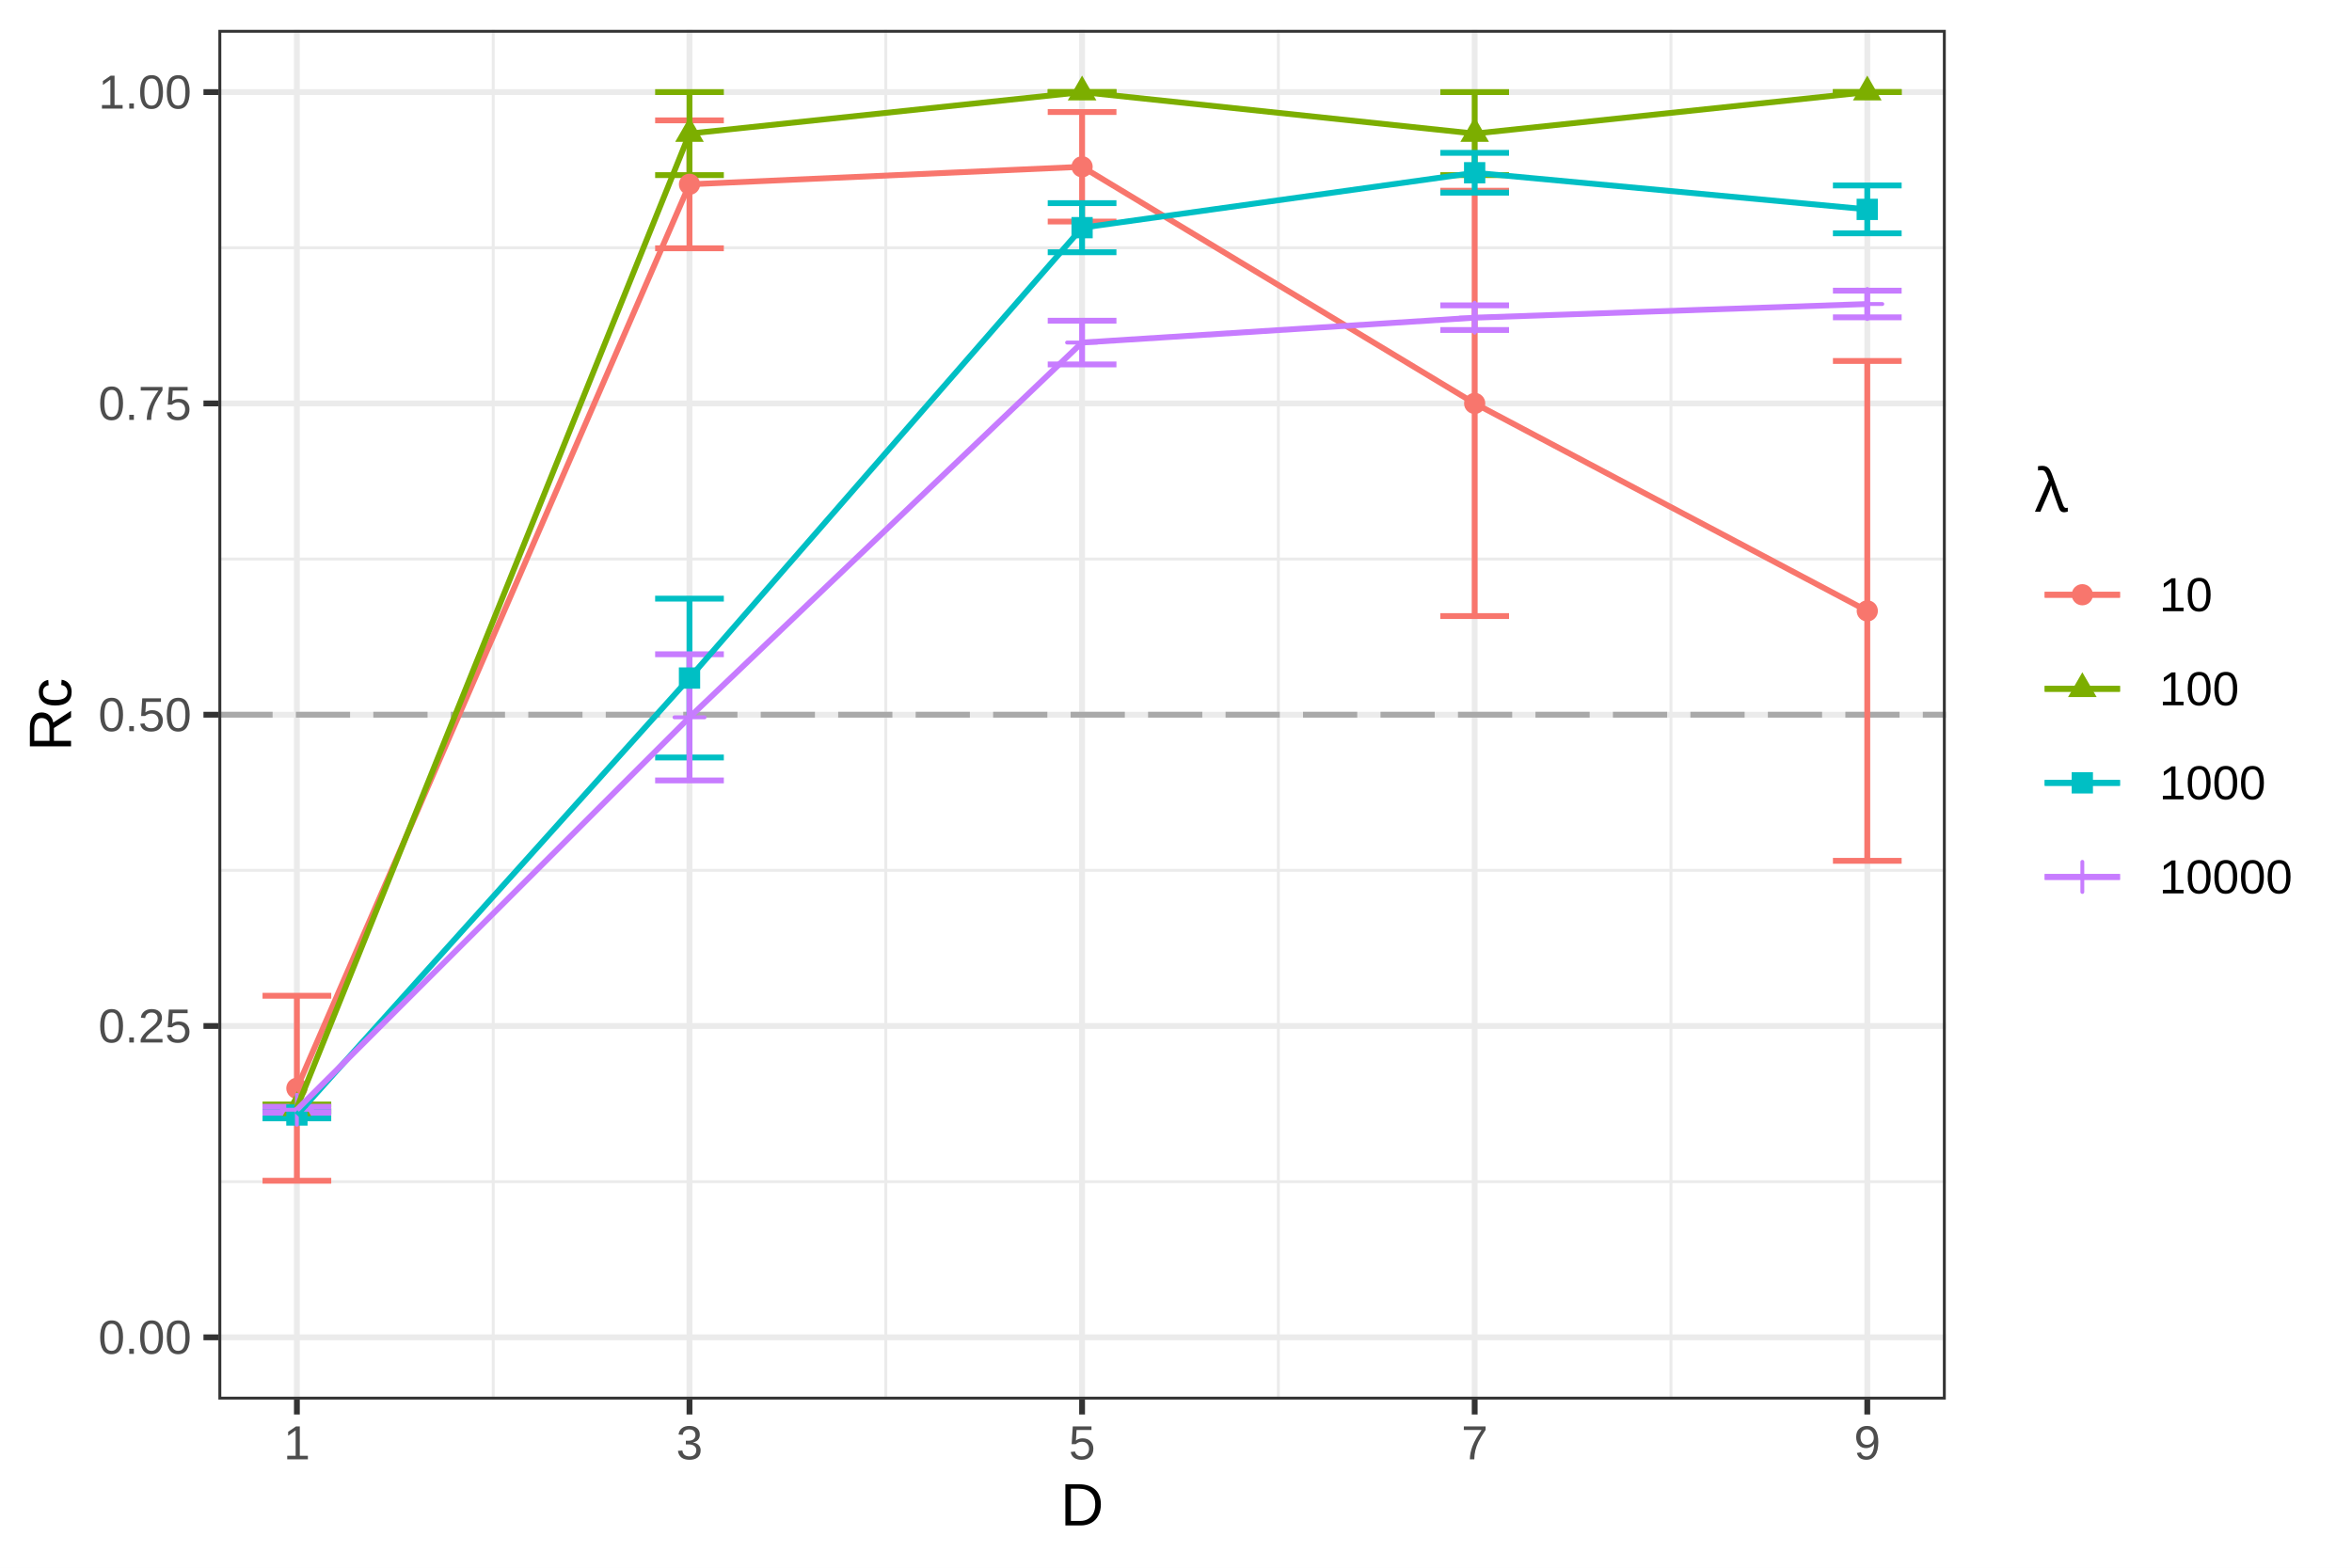
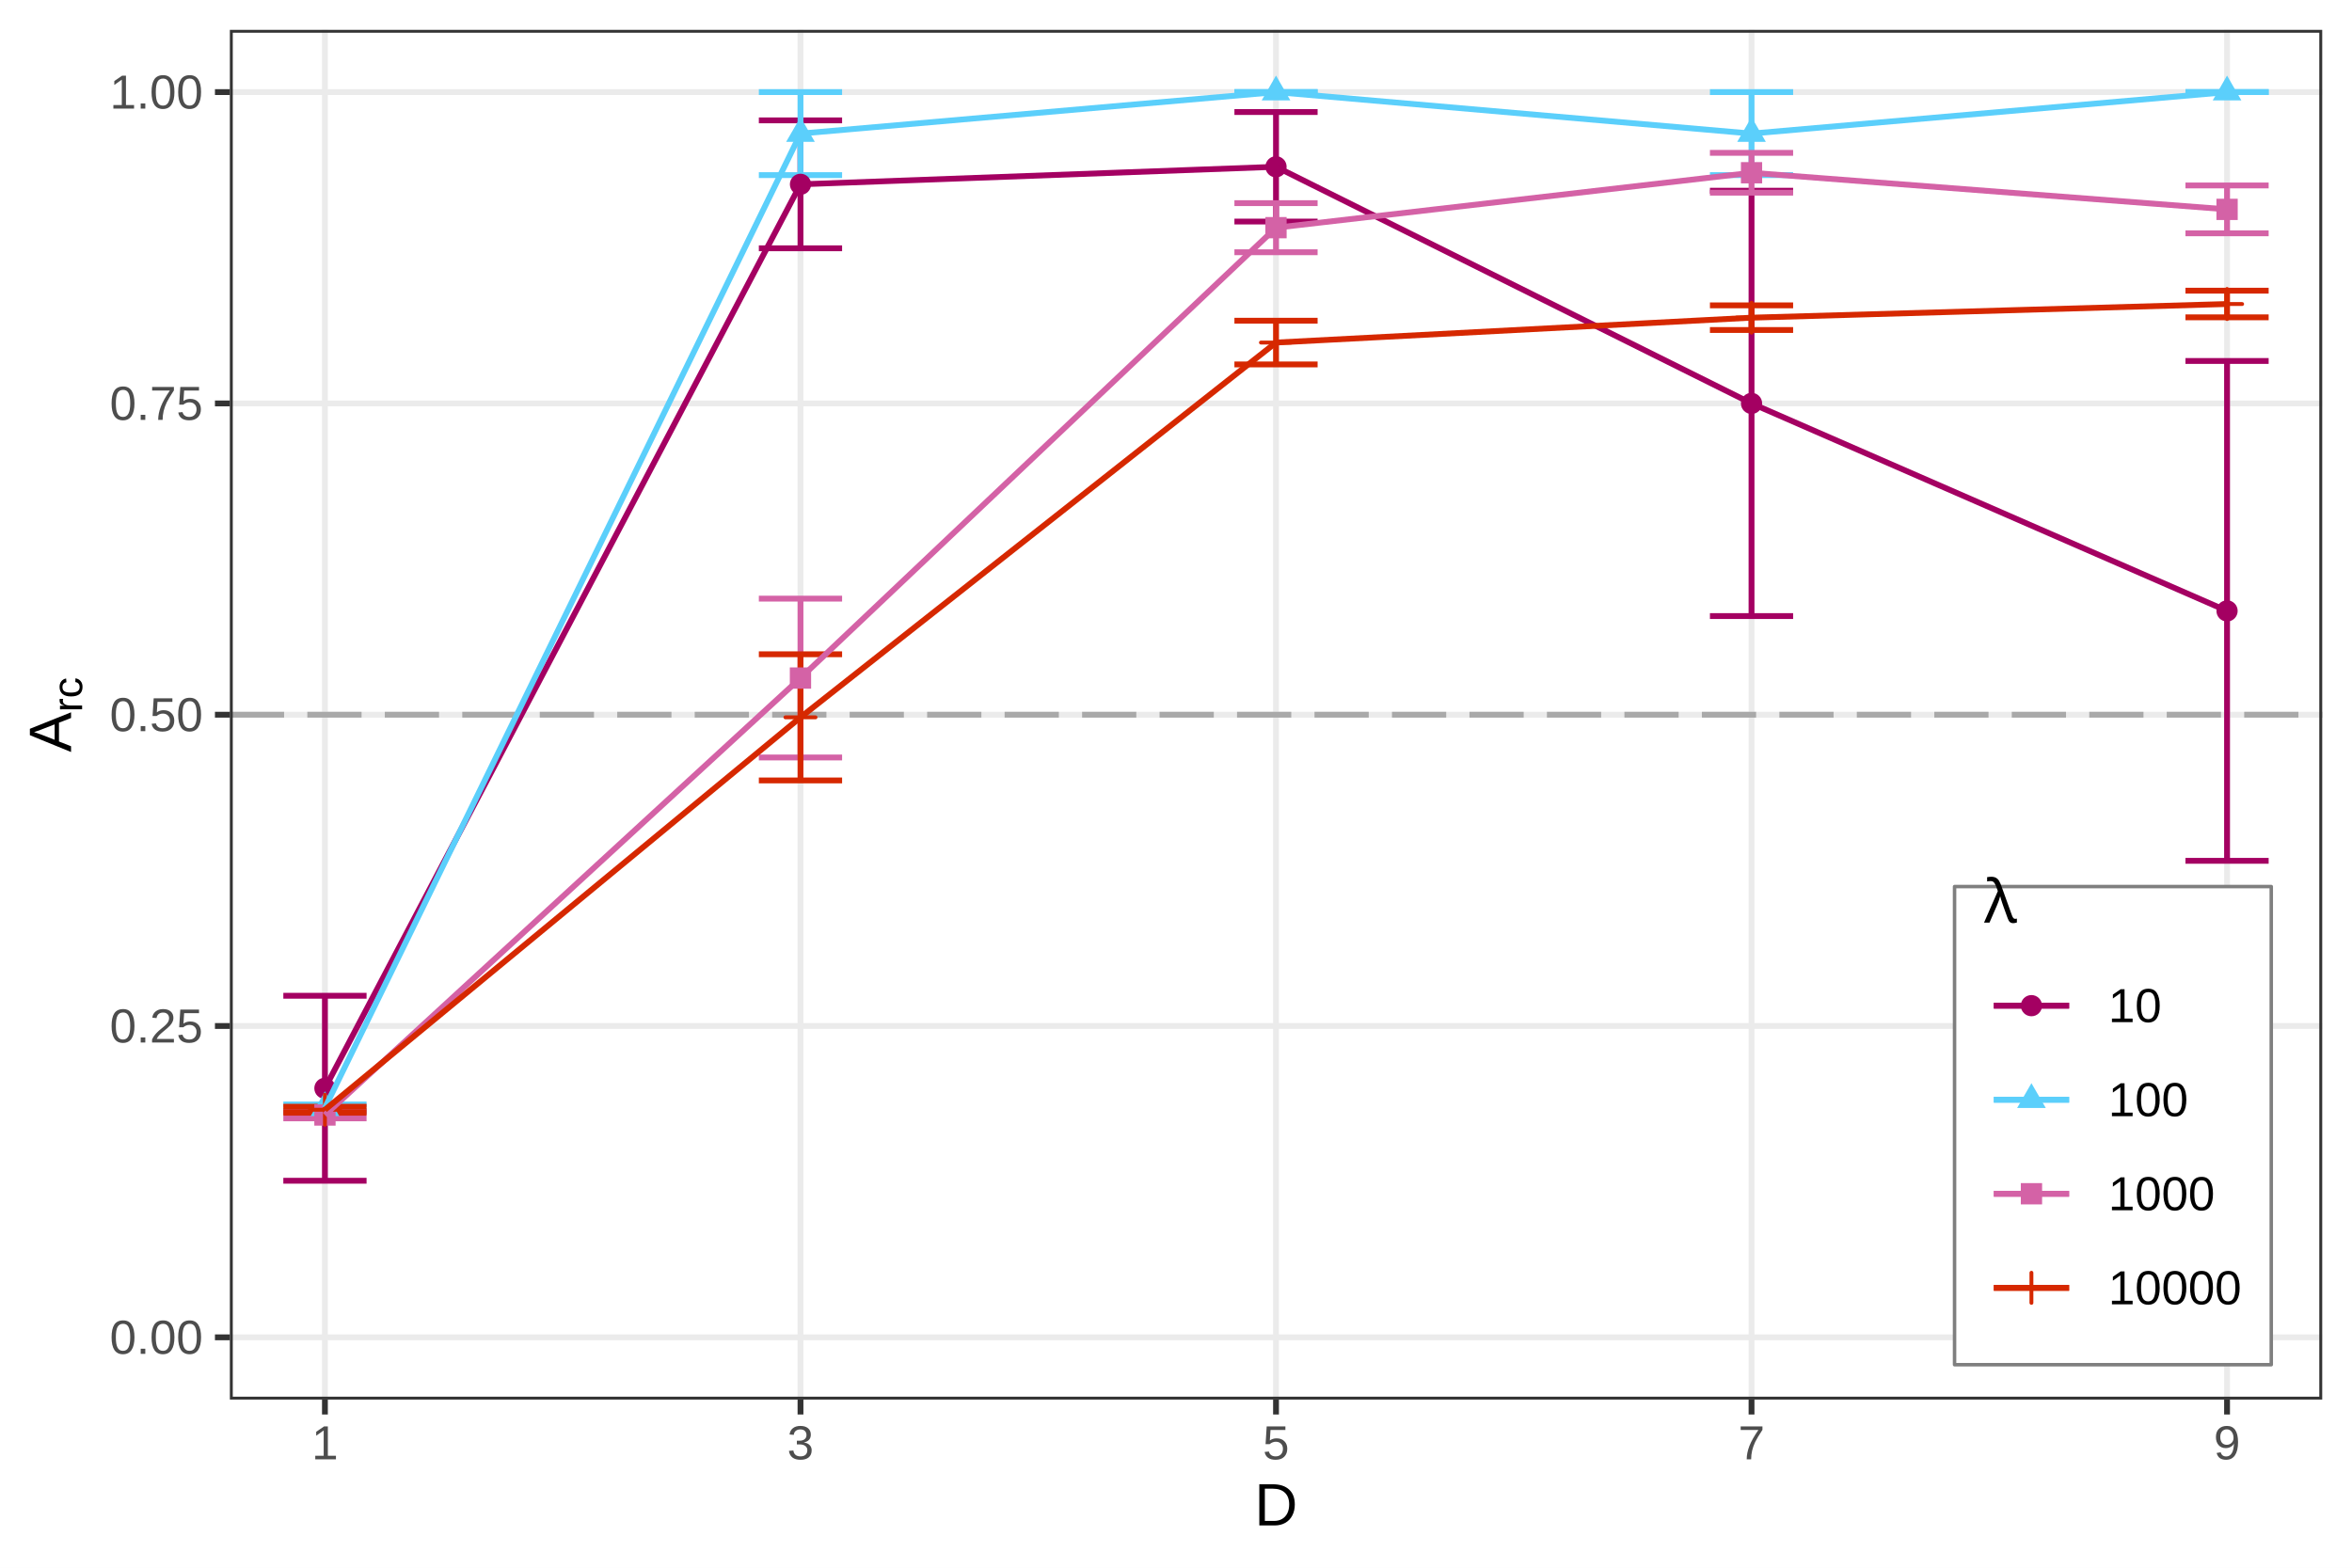
<svg xmlns="http://www.w3.org/2000/svg" width="432.00pt" height="288.00pt" viewBox="0 0 432.00 288.00">
  <g class="svglite">
    <defs>
      <style type="text/css">
    .svglite line, .svglite polyline, .svglite polygon, .svglite path, .svglite rect, .svglite circle {
      fill: none;
      stroke: #000000;
      stroke-linecap: round;
      stroke-linejoin: round;
      stroke-miterlimit: 10.00;
    }
    .svglite text {
      white-space: pre;
    }
    .svglite g.glyphgroup path {
      fill: inherit;
      stroke: none;
    }
  </style>
    </defs>
    <rect width="100%" height="100%" style="stroke: none; fill: #FFFFFF;" />
    <defs>
      <clipPath id="cpMC4wMHw0MzIuMDB8MC4wMHwyODguMDA=">
        <rect x="0.00" y="0.00" width="432.00" height="288.00" />
      </clipPath>
    </defs>
    <g clip-path="url(#cpMC4wMHw0MzIuMDB8MC4wMHwyODguMDA=)">
      <rect x="0.00" y="0.00" width="432.00" height="288.00" style="stroke-width: 1.07; stroke: #FFFFFF; fill: #FFFFFF;" />
    </g>
    <defs>
-       <clipPath id="cpNDAuMTF8MzU3LjM5fDUuNDh8MjU3LjEy">
-         <rect x="40.11" y="5.48" width="317.28" height="251.64" />
+       <clipPath id="cpNDIuMjJ8NDI2LjUyfDUuNDh8MjU3LjEy">
+         <rect x="42.22" y="5.48" width="384.31" height="251.64" />
      </clipPath>
    </defs>
-     <g clip-path="url(#cpNDAuMTF8MzU3LjM5fDUuNDh8MjU3LjEy)">
-       <rect x="40.11" y="5.48" width="317.28" height="251.64" style="stroke-width: 1.07; stroke: none; fill: #FFFFFF;" />
-       <polyline points="40.11,217.08 357.39,217.08 " style="stroke-width: 0.53; stroke: #EBEBEB; stroke-linecap: butt;" />
-       <polyline points="40.11,159.89 357.39,159.89 " style="stroke-width: 0.53; stroke: #EBEBEB; stroke-linecap: butt;" />
-       <polyline points="40.11,102.70 357.39,102.70 " style="stroke-width: 0.53; stroke: #EBEBEB; stroke-linecap: butt;" />
-       <polyline points="40.11,45.51 357.39,45.51 " style="stroke-width: 0.53; stroke: #EBEBEB; stroke-linecap: butt;" />
-       <polyline points="90.59,257.12 90.59,5.48 " style="stroke-width: 0.53; stroke: #EBEBEB; stroke-linecap: butt;" />
-       <polyline points="162.70,257.12 162.70,5.48 " style="stroke-width: 0.53; stroke: #EBEBEB; stroke-linecap: butt;" />
-       <polyline points="234.80,257.12 234.80,5.48 " style="stroke-width: 0.53; stroke: #EBEBEB; stroke-linecap: butt;" />
-       <polyline points="306.91,257.12 306.91,5.48 " style="stroke-width: 0.53; stroke: #EBEBEB; stroke-linecap: butt;" />
-       <polyline points="40.11,245.68 357.39,245.68 " style="stroke-width: 1.07; stroke: #EBEBEB; stroke-linecap: butt;" />
-       <polyline points="40.11,188.49 357.39,188.49 " style="stroke-width: 1.07; stroke: #EBEBEB; stroke-linecap: butt;" />
-       <polyline points="40.11,131.30 357.39,131.30 " style="stroke-width: 1.07; stroke: #EBEBEB; stroke-linecap: butt;" />
-       <polyline points="40.11,74.11 357.39,74.11 " style="stroke-width: 1.07; stroke: #EBEBEB; stroke-linecap: butt;" />
-       <polyline points="40.11,16.92 357.39,16.92 " style="stroke-width: 1.07; stroke: #EBEBEB; stroke-linecap: butt;" />
-       <polyline points="54.53,257.12 54.53,5.48 " style="stroke-width: 1.07; stroke: #EBEBEB; stroke-linecap: butt;" />
-       <polyline points="126.64,257.12 126.64,5.48 " style="stroke-width: 1.07; stroke: #EBEBEB; stroke-linecap: butt;" />
-       <polyline points="198.75,257.12 198.75,5.48 " style="stroke-width: 1.07; stroke: #EBEBEB; stroke-linecap: butt;" />
-       <polyline points="270.86,257.12 270.86,5.48 " style="stroke-width: 1.07; stroke: #EBEBEB; stroke-linecap: butt;" />
-       <polyline points="342.97,257.12 342.97,5.48 " style="stroke-width: 1.07; stroke: #EBEBEB; stroke-linecap: butt;" />
-       <line x1="40.11" y1="131.30" x2="357.39" y2="131.30" style="stroke-width: 1.07; stroke: #A9A9A9; stroke-dasharray: 9.96,4.27; stroke-linecap: butt;" />
-       <polyline points="48.22,182.93 60.84,182.93 " style="stroke-width: 1.07; stroke: #F8766D; stroke-linecap: butt;" />
-       <polyline points="54.53,182.93 54.53,216.92 " style="stroke-width: 1.07; stroke: #F8766D; stroke-linecap: butt;" />
-       <polyline points="48.22,216.92 60.84,216.92 " style="stroke-width: 1.07; stroke: #F8766D; stroke-linecap: butt;" />
-       <polyline points="120.33,22.11 132.95,22.11 " style="stroke-width: 1.07; stroke: #F8766D; stroke-linecap: butt;" />
-       <polyline points="126.64,22.11 126.64,45.61 " style="stroke-width: 1.07; stroke: #F8766D; stroke-linecap: butt;" />
-       <polyline points="120.33,45.61 132.95,45.61 " style="stroke-width: 1.07; stroke: #F8766D; stroke-linecap: butt;" />
-       <polyline points="192.44,20.58 205.06,20.58 " style="stroke-width: 1.07; stroke: #F8766D; stroke-linecap: butt;" />
-       <polyline points="198.75,20.58 198.75,40.70 " style="stroke-width: 1.07; stroke: #F8766D; stroke-linecap: butt;" />
-       <polyline points="192.44,40.70 205.06,40.70 " style="stroke-width: 1.07; stroke: #F8766D; stroke-linecap: butt;" />
-       <polyline points="264.55,35.04 277.17,35.04 " style="stroke-width: 1.07; stroke: #F8766D; stroke-linecap: butt;" />
-       <polyline points="270.86,35.04 270.86,113.18 " style="stroke-width: 1.07; stroke: #F8766D; stroke-linecap: butt;" />
-       <polyline points="264.55,113.18 277.17,113.18 " style="stroke-width: 1.07; stroke: #F8766D; stroke-linecap: butt;" />
-       <polyline points="336.66,66.32 349.28,66.32 " style="stroke-width: 1.07; stroke: #F8766D; stroke-linecap: butt;" />
-       <polyline points="342.97,66.32 342.97,158.14 " style="stroke-width: 1.07; stroke: #F8766D; stroke-linecap: butt;" />
-       <polyline points="336.66,158.14 349.28,158.14 " style="stroke-width: 1.07; stroke: #F8766D; stroke-linecap: butt;" />
-       <polyline points="48.22,202.91 60.84,202.91 " style="stroke-width: 1.07; stroke: #7CAE00; stroke-linecap: butt;" />
-       <polyline points="54.53,202.91 54.53,204.12 " style="stroke-width: 1.07; stroke: #7CAE00; stroke-linecap: butt;" />
-       <polyline points="48.22,204.12 60.84,204.12 " style="stroke-width: 1.07; stroke: #7CAE00; stroke-linecap: butt;" />
-       <polyline points="120.33,16.92 132.95,16.92 " style="stroke-width: 1.07; stroke: #7CAE00; stroke-linecap: butt;" />
-       <polyline points="126.64,16.92 126.64,32.17 " style="stroke-width: 1.07; stroke: #7CAE00; stroke-linecap: butt;" />
-       <polyline points="120.33,32.17 132.95,32.17 " style="stroke-width: 1.07; stroke: #7CAE00; stroke-linecap: butt;" />
-       <polyline points="192.44,16.92 205.06,16.92 " style="stroke-width: 1.07; stroke: #7CAE00; stroke-linecap: butt;" />
-       <polyline points="198.75,16.92 198.75,16.92 " style="stroke-width: 1.07; stroke: #7CAE00; stroke-linecap: butt;" />
-       <polyline points="192.44,16.92 205.06,16.92 " style="stroke-width: 1.07; stroke: #7CAE00; stroke-linecap: butt;" />
-       <polyline points="264.55,16.92 277.17,16.92 " style="stroke-width: 1.07; stroke: #7CAE00; stroke-linecap: butt;" />
-       <polyline points="270.86,16.92 270.86,32.17 " style="stroke-width: 1.07; stroke: #7CAE00; stroke-linecap: butt;" />
-       <polyline points="264.55,32.17 277.17,32.17 " style="stroke-width: 1.07; stroke: #7CAE00; stroke-linecap: butt;" />
-       <polyline points="336.66,16.92 349.28,16.92 " style="stroke-width: 1.07; stroke: #7CAE00; stroke-linecap: butt;" />
-       <polyline points="342.97,16.92 342.97,16.92 " style="stroke-width: 1.07; stroke: #7CAE00; stroke-linecap: butt;" />
-       <polyline points="336.66,16.92 349.28,16.92 " style="stroke-width: 1.07; stroke: #7CAE00; stroke-linecap: butt;" />
-       <polyline points="48.22,204.22 60.84,204.22 " style="stroke-width: 1.07; stroke: #00BFC4; stroke-linecap: butt;" />
-       <polyline points="54.53,204.22 54.53,205.45 " style="stroke-width: 1.07; stroke: #00BFC4; stroke-linecap: butt;" />
-       <polyline points="48.22,205.45 60.84,205.45 " style="stroke-width: 1.07; stroke: #00BFC4; stroke-linecap: butt;" />
-       <polyline points="120.33,109.97 132.95,109.97 " style="stroke-width: 1.07; stroke: #00BFC4; stroke-linecap: butt;" />
-       <polyline points="126.64,109.97 126.64,139.16 " style="stroke-width: 1.07; stroke: #00BFC4; stroke-linecap: butt;" />
-       <polyline points="120.33,139.16 132.95,139.16 " style="stroke-width: 1.07; stroke: #00BFC4; stroke-linecap: butt;" />
-       <polyline points="192.44,37.32 205.06,37.32 " style="stroke-width: 1.07; stroke: #00BFC4; stroke-linecap: butt;" />
-       <polyline points="198.75,37.32 198.75,46.34 " style="stroke-width: 1.07; stroke: #00BFC4; stroke-linecap: butt;" />
-       <polyline points="192.44,46.34 205.06,46.34 " style="stroke-width: 1.07; stroke: #00BFC4; stroke-linecap: butt;" />
-       <polyline points="264.55,28.08 277.17,28.08 " style="stroke-width: 1.07; stroke: #00BFC4; stroke-linecap: butt;" />
-       <polyline points="270.86,28.08 270.86,35.39 " style="stroke-width: 1.07; stroke: #00BFC4; stroke-linecap: butt;" />
-       <polyline points="264.55,35.39 277.17,35.39 " style="stroke-width: 1.07; stroke: #00BFC4; stroke-linecap: butt;" />
-       <polyline points="336.66,34.07 349.28,34.07 " style="stroke-width: 1.07; stroke: #00BFC4; stroke-linecap: butt;" />
-       <polyline points="342.97,34.07 342.97,42.86 " style="stroke-width: 1.07; stroke: #00BFC4; stroke-linecap: butt;" />
-       <polyline points="336.66,42.86 349.28,42.86 " style="stroke-width: 1.07; stroke: #00BFC4; stroke-linecap: butt;" />
-       <polyline points="48.22,203.32 60.84,203.32 " style="stroke-width: 1.07; stroke: #C77CFF; stroke-linecap: butt;" />
-       <polyline points="54.53,203.32 54.53,204.42 " style="stroke-width: 1.07; stroke: #C77CFF; stroke-linecap: butt;" />
-       <polyline points="48.22,204.42 60.84,204.42 " style="stroke-width: 1.07; stroke: #C77CFF; stroke-linecap: butt;" />
-       <polyline points="120.33,120.19 132.95,120.19 " style="stroke-width: 1.07; stroke: #C77CFF; stroke-linecap: butt;" />
-       <polyline points="126.64,120.19 126.64,143.37 " style="stroke-width: 1.07; stroke: #C77CFF; stroke-linecap: butt;" />
-       <polyline points="120.33,143.37 132.95,143.37 " style="stroke-width: 1.07; stroke: #C77CFF; stroke-linecap: butt;" />
-       <polyline points="192.44,58.92 205.06,58.92 " style="stroke-width: 1.07; stroke: #C77CFF; stroke-linecap: butt;" />
-       <polyline points="198.75,58.92 198.75,66.95 " style="stroke-width: 1.07; stroke: #C77CFF; stroke-linecap: butt;" />
-       <polyline points="192.44,66.95 205.06,66.95 " style="stroke-width: 1.07; stroke: #C77CFF; stroke-linecap: butt;" />
-       <polyline points="264.55,56.10 277.17,56.10 " style="stroke-width: 1.07; stroke: #C77CFF; stroke-linecap: butt;" />
-       <polyline points="270.86,56.10 270.86,60.62 " style="stroke-width: 1.07; stroke: #C77CFF; stroke-linecap: butt;" />
-       <polyline points="264.55,60.62 277.17,60.62 " style="stroke-width: 1.07; stroke: #C77CFF; stroke-linecap: butt;" />
-       <polyline points="336.66,53.40 349.28,53.40 " style="stroke-width: 1.07; stroke: #C77CFF; stroke-linecap: butt;" />
-       <polyline points="342.97,53.40 342.97,58.30 " style="stroke-width: 1.07; stroke: #C77CFF; stroke-linecap: butt;" />
-       <polyline points="336.66,58.30 349.28,58.30 " style="stroke-width: 1.07; stroke: #C77CFF; stroke-linecap: butt;" />
-       <circle cx="54.53" cy="199.93" r="1.95" style="stroke-width: 0.71; stroke: none; fill: #F8766D;" />
-       <circle cx="126.64" cy="33.86" r="1.95" style="stroke-width: 0.71; stroke: none; fill: #F8766D;" />
-       <circle cx="198.75" cy="30.64" r="1.95" style="stroke-width: 0.71; stroke: none; fill: #F8766D;" />
-       <circle cx="270.86" cy="74.11" r="1.95" style="stroke-width: 0.71; stroke: none; fill: #F8766D;" />
-       <circle cx="342.97" cy="112.23" r="1.95" style="stroke-width: 0.71; stroke: none; fill: #F8766D;" />
-       <polygon points="54.53,200.48 57.16,205.04 51.90,205.04 " style="stroke-width: 0.71; stroke: none; fill: #7CAE00;" />
-       <polygon points="126.64,21.50 129.27,26.06 124.01,26.06 " style="stroke-width: 0.71; stroke: none; fill: #7CAE00;" />
-       <polygon points="198.75,13.88 201.38,18.44 196.12,18.44 " style="stroke-width: 0.71; stroke: none; fill: #7CAE00;" />
-       <polygon points="270.86,21.50 273.49,26.06 268.23,26.06 " style="stroke-width: 0.71; stroke: none; fill: #7CAE00;" />
-       <polygon points="342.97,13.88 345.60,18.44 340.34,18.44 " style="stroke-width: 0.71; stroke: none; fill: #7CAE00;" />
-       <polygon points="52.58,206.79 56.49,206.79 56.49,202.88 52.58,202.88 " style="stroke-width: 0.71; stroke: none; fill: #00BFC4;" />
-       <polygon points="124.69,126.52 128.60,126.52 128.60,122.61 124.69,122.61 " style="stroke-width: 0.71; stroke: none; fill: #00BFC4;" />
-       <polygon points="196.80,43.78 200.70,43.78 200.70,39.87 196.80,39.87 " style="stroke-width: 0.71; stroke: none; fill: #00BFC4;" />
-       <polygon points="268.90,33.69 272.81,33.69 272.81,29.78 268.90,29.78 " style="stroke-width: 0.71; stroke: none; fill: #00BFC4;" />
-       <polygon points="341.01,40.42 344.92,40.42 344.92,36.51 341.01,36.51 " style="stroke-width: 0.71; stroke: none; fill: #00BFC4;" />
-       <line x1="51.77" y1="203.87" x2="57.30" y2="203.87" style="stroke-width: 0.71; stroke: #C77CFF;" />
-       <line x1="54.53" y1="206.64" x2="54.53" y2="201.11" style="stroke-width: 0.71; stroke: #C77CFF;" />
-       <line x1="123.88" y1="131.78" x2="129.41" y2="131.78" style="stroke-width: 0.71; stroke: #C77CFF;" />
-       <line x1="126.64" y1="134.54" x2="126.64" y2="129.02" style="stroke-width: 0.71; stroke: #C77CFF;" />
-       <line x1="195.99" y1="62.93" x2="201.51" y2="62.93" style="stroke-width: 0.71; stroke: #C77CFF;" />
-       <line x1="198.75" y1="65.70" x2="198.75" y2="60.17" style="stroke-width: 0.71; stroke: #C77CFF;" />
-       <line x1="268.09" y1="58.36" x2="273.62" y2="58.36" style="stroke-width: 0.71; stroke: #C77CFF;" />
-       <line x1="270.86" y1="61.12" x2="270.86" y2="55.60" style="stroke-width: 0.71; stroke: #C77CFF;" />
-       <line x1="340.20" y1="55.85" x2="345.73" y2="55.85" style="stroke-width: 0.71; stroke: #C77CFF;" />
-       <line x1="342.97" y1="58.61" x2="342.97" y2="53.09" style="stroke-width: 0.71; stroke: #C77CFF;" />
-       <polyline points="54.53,199.93 126.64,33.86 198.75,30.64 270.86,74.11 342.97,112.23 " style="stroke-width: 1.07; stroke: #F8766D; stroke-linecap: butt;" />
-       <polyline points="54.53,203.52 126.64,24.54 198.75,16.92 270.86,24.54 342.97,16.92 " style="stroke-width: 1.07; stroke: #7CAE00; stroke-linecap: butt;" />
-       <polyline points="54.53,204.84 126.64,124.56 198.75,41.83 270.86,31.74 342.97,38.46 " style="stroke-width: 1.07; stroke: #00BFC4; stroke-linecap: butt;" />
-       <polyline points="54.53,203.87 126.64,131.78 198.75,62.93 270.86,58.36 342.97,55.85 " style="stroke-width: 1.07; stroke: #C77CFF; stroke-linecap: butt;" />
-       <rect x="40.11" y="5.48" width="317.28" height="251.64" style="stroke-width: 1.07; stroke: #333333;" />
+     <g clip-path="url(#cpNDIuMjJ8NDI2LjUyfDUuNDh8MjU3LjEy)">
+       <rect x="42.22" y="5.48" width="384.31" height="251.64" style="stroke-width: 1.07; stroke: none; fill: #FFFFFF;" />
+       <polyline points="42.22,245.68 426.52,245.68 " style="stroke-width: 1.07; stroke: #EBEBEB; stroke-linecap: butt;" />
+       <polyline points="42.22,188.49 426.52,188.49 " style="stroke-width: 1.07; stroke: #EBEBEB; stroke-linecap: butt;" />
+       <polyline points="42.22,131.30 426.52,131.30 " style="stroke-width: 1.07; stroke: #EBEBEB; stroke-linecap: butt;" />
+       <polyline points="42.22,74.11 426.52,74.11 " style="stroke-width: 1.07; stroke: #EBEBEB; stroke-linecap: butt;" />
+       <polyline points="42.22,16.92 426.52,16.92 " style="stroke-width: 1.07; stroke: #EBEBEB; stroke-linecap: butt;" />
+       <polyline points="59.68,257.12 59.68,5.48 " style="stroke-width: 1.07; stroke: #EBEBEB; stroke-linecap: butt;" />
+       <polyline points="147.03,257.12 147.03,5.48 " style="stroke-width: 1.07; stroke: #EBEBEB; stroke-linecap: butt;" />
+       <polyline points="234.37,257.12 234.37,5.48 " style="stroke-width: 1.07; stroke: #EBEBEB; stroke-linecap: butt;" />
+       <polyline points="321.71,257.12 321.71,5.48 " style="stroke-width: 1.07; stroke: #EBEBEB; stroke-linecap: butt;" />
+       <polyline points="409.05,257.12 409.05,5.48 " style="stroke-width: 1.07; stroke: #EBEBEB; stroke-linecap: butt;" />
+       <line x1="42.22" y1="131.30" x2="426.52" y2="131.30" style="stroke-width: 1.07; stroke: #A9A9A9; stroke-dasharray: 9.96,4.27; stroke-linecap: butt;" />
+       <polyline points="52.04,182.93 67.33,182.93 " style="stroke-width: 1.07; stroke: #A40062; stroke-linecap: butt;" />
+       <polyline points="59.68,182.93 59.68,216.92 " style="stroke-width: 1.07; stroke: #A40062; stroke-linecap: butt;" />
+       <polyline points="52.04,216.92 67.33,216.92 " style="stroke-width: 1.07; stroke: #A40062; stroke-linecap: butt;" />
+       <polyline points="139.38,22.11 154.67,22.11 " style="stroke-width: 1.07; stroke: #A40062; stroke-linecap: butt;" />
+       <polyline points="147.03,22.11 147.03,45.61 " style="stroke-width: 1.07; stroke: #A40062; stroke-linecap: butt;" />
+       <polyline points="139.38,45.61 154.67,45.61 " style="stroke-width: 1.07; stroke: #A40062; stroke-linecap: butt;" />
+       <polyline points="226.73,20.58 242.01,20.58 " style="stroke-width: 1.07; stroke: #A40062; stroke-linecap: butt;" />
+       <polyline points="234.37,20.58 234.37,40.70 " style="stroke-width: 1.07; stroke: #A40062; stroke-linecap: butt;" />
+       <polyline points="226.73,40.70 242.01,40.70 " style="stroke-width: 1.07; stroke: #A40062; stroke-linecap: butt;" />
+       <polyline points="314.07,35.04 329.35,35.04 " style="stroke-width: 1.07; stroke: #A40062; stroke-linecap: butt;" />
+       <polyline points="321.71,35.04 321.71,113.18 " style="stroke-width: 1.07; stroke: #A40062; stroke-linecap: butt;" />
+       <polyline points="314.07,113.18 329.35,113.18 " style="stroke-width: 1.07; stroke: #A40062; stroke-linecap: butt;" />
+       <polyline points="401.41,66.32 416.69,66.32 " style="stroke-width: 1.07; stroke: #A40062; stroke-linecap: butt;" />
+       <polyline points="409.05,66.32 409.05,158.14 " style="stroke-width: 1.07; stroke: #A40062; stroke-linecap: butt;" />
+       <polyline points="401.41,158.14 416.69,158.14 " style="stroke-width: 1.07; stroke: #A40062; stroke-linecap: butt;" />
+       <polyline points="52.04,202.91 67.33,202.91 " style="stroke-width: 1.07; stroke: #5BCFFB; stroke-linecap: butt;" />
+       <polyline points="59.68,202.91 59.68,204.12 " style="stroke-width: 1.07; stroke: #5BCFFB; stroke-linecap: butt;" />
+       <polyline points="52.04,204.12 67.33,204.12 " style="stroke-width: 1.07; stroke: #5BCFFB; stroke-linecap: butt;" />
+       <polyline points="139.38,16.92 154.67,16.92 " style="stroke-width: 1.07; stroke: #5BCFFB; stroke-linecap: butt;" />
+       <polyline points="147.03,16.92 147.03,32.17 " style="stroke-width: 1.07; stroke: #5BCFFB; stroke-linecap: butt;" />
+       <polyline points="139.38,32.17 154.67,32.17 " style="stroke-width: 1.07; stroke: #5BCFFB; stroke-linecap: butt;" />
+       <polyline points="226.73,16.92 242.01,16.92 " style="stroke-width: 1.07; stroke: #5BCFFB; stroke-linecap: butt;" />
+       <polyline points="234.37,16.92 234.37,16.92 " style="stroke-width: 1.07; stroke: #5BCFFB; stroke-linecap: butt;" />
+       <polyline points="226.73,16.92 242.01,16.92 " style="stroke-width: 1.07; stroke: #5BCFFB; stroke-linecap: butt;" />
+       <polyline points="314.07,16.92 329.35,16.92 " style="stroke-width: 1.07; stroke: #5BCFFB; stroke-linecap: butt;" />
+       <polyline points="321.71,16.92 321.71,32.17 " style="stroke-width: 1.07; stroke: #5BCFFB; stroke-linecap: butt;" />
+       <polyline points="314.07,32.17 329.35,32.17 " style="stroke-width: 1.07; stroke: #5BCFFB; stroke-linecap: butt;" />
+       <polyline points="401.41,16.92 416.69,16.92 " style="stroke-width: 1.07; stroke: #5BCFFB; stroke-linecap: butt;" />
+       <polyline points="409.05,16.92 409.05,16.92 " style="stroke-width: 1.07; stroke: #5BCFFB; stroke-linecap: butt;" />
+       <polyline points="401.41,16.92 416.69,16.92 " style="stroke-width: 1.07; stroke: #5BCFFB; stroke-linecap: butt;" />
+       <polyline points="52.04,204.22 67.33,204.22 " style="stroke-width: 1.07; stroke: #D462A6; stroke-linecap: butt;" />
+       <polyline points="59.68,204.22 59.68,205.45 " style="stroke-width: 1.07; stroke: #D462A6; stroke-linecap: butt;" />
+       <polyline points="52.04,205.45 67.33,205.45 " style="stroke-width: 1.07; stroke: #D462A6; stroke-linecap: butt;" />
+       <polyline points="139.38,109.97 154.67,109.97 " style="stroke-width: 1.07; stroke: #D462A6; stroke-linecap: butt;" />
+       <polyline points="147.03,109.97 147.03,139.16 " style="stroke-width: 1.07; stroke: #D462A6; stroke-linecap: butt;" />
+       <polyline points="139.38,139.16 154.67,139.16 " style="stroke-width: 1.07; stroke: #D462A6; stroke-linecap: butt;" />
+       <polyline points="226.73,37.32 242.01,37.32 " style="stroke-width: 1.07; stroke: #D462A6; stroke-linecap: butt;" />
+       <polyline points="234.37,37.32 234.37,46.34 " style="stroke-width: 1.07; stroke: #D462A6; stroke-linecap: butt;" />
+       <polyline points="226.73,46.34 242.01,46.34 " style="stroke-width: 1.07; stroke: #D462A6; stroke-linecap: butt;" />
+       <polyline points="314.07,28.08 329.35,28.08 " style="stroke-width: 1.07; stroke: #D462A6; stroke-linecap: butt;" />
+       <polyline points="321.71,28.08 321.71,35.39 " style="stroke-width: 1.07; stroke: #D462A6; stroke-linecap: butt;" />
+       <polyline points="314.07,35.39 329.35,35.39 " style="stroke-width: 1.07; stroke: #D462A6; stroke-linecap: butt;" />
+       <polyline points="401.41,34.07 416.69,34.07 " style="stroke-width: 1.07; stroke: #D462A6; stroke-linecap: butt;" />
+       <polyline points="409.05,34.07 409.05,42.86 " style="stroke-width: 1.07; stroke: #D462A6; stroke-linecap: butt;" />
+       <polyline points="401.41,42.86 416.69,42.86 " style="stroke-width: 1.07; stroke: #D462A6; stroke-linecap: butt;" />
+       <polyline points="52.04,203.32 67.33,203.32 " style="stroke-width: 1.07; stroke: #D62800; stroke-linecap: butt;" />
+       <polyline points="59.68,203.32 59.68,204.42 " style="stroke-width: 1.07; stroke: #D62800; stroke-linecap: butt;" />
+       <polyline points="52.04,204.42 67.33,204.42 " style="stroke-width: 1.07; stroke: #D62800; stroke-linecap: butt;" />
+       <polyline points="139.38,120.19 154.67,120.19 " style="stroke-width: 1.07; stroke: #D62800; stroke-linecap: butt;" />
+       <polyline points="147.03,120.19 147.03,143.37 " style="stroke-width: 1.07; stroke: #D62800; stroke-linecap: butt;" />
+       <polyline points="139.38,143.37 154.67,143.37 " style="stroke-width: 1.07; stroke: #D62800; stroke-linecap: butt;" />
+       <polyline points="226.73,58.92 242.01,58.92 " style="stroke-width: 1.07; stroke: #D62800; stroke-linecap: butt;" />
+       <polyline points="234.37,58.92 234.37,66.95 " style="stroke-width: 1.07; stroke: #D62800; stroke-linecap: butt;" />
+       <polyline points="226.73,66.95 242.01,66.95 " style="stroke-width: 1.07; stroke: #D62800; stroke-linecap: butt;" />
+       <polyline points="314.07,56.10 329.35,56.10 " style="stroke-width: 1.07; stroke: #D62800; stroke-linecap: butt;" />
+       <polyline points="321.71,56.10 321.71,60.62 " style="stroke-width: 1.07; stroke: #D62800; stroke-linecap: butt;" />
+       <polyline points="314.07,60.62 329.35,60.62 " style="stroke-width: 1.07; stroke: #D62800; stroke-linecap: butt;" />
+       <polyline points="401.41,53.40 416.69,53.40 " style="stroke-width: 1.07; stroke: #D62800; stroke-linecap: butt;" />
+       <polyline points="409.05,53.40 409.05,58.30 " style="stroke-width: 1.07; stroke: #D62800; stroke-linecap: butt;" />
+       <polyline points="401.41,58.30 416.69,58.30 " style="stroke-width: 1.07; stroke: #D62800; stroke-linecap: butt;" />
+       <circle cx="59.68" cy="199.93" r="1.95" style="stroke-width: 0.71; stroke: none; fill: #A40062;" />
+       <circle cx="147.03" cy="33.86" r="1.95" style="stroke-width: 0.71; stroke: none; fill: #A40062;" />
+       <circle cx="234.37" cy="30.64" r="1.95" style="stroke-width: 0.71; stroke: none; fill: #A40062;" />
+       <circle cx="321.71" cy="74.11" r="1.95" style="stroke-width: 0.71; stroke: none; fill: #A40062;" />
+       <circle cx="409.05" cy="112.23" r="1.95" style="stroke-width: 0.71; stroke: none; fill: #A40062;" />
+       <polygon points="59.68,200.48 62.32,205.04 57.05,205.04 " style="stroke-width: 0.71; stroke: none; fill: #5BCFFB;" />
+       <polygon points="147.03,21.50 149.66,26.06 144.39,26.06 " style="stroke-width: 0.71; stroke: none; fill: #5BCFFB;" />
+       <polygon points="234.37,13.88 237.00,18.44 231.74,18.44 " style="stroke-width: 0.71; stroke: none; fill: #5BCFFB;" />
+       <polygon points="321.71,21.50 324.34,26.06 319.08,26.06 " style="stroke-width: 0.71; stroke: none; fill: #5BCFFB;" />
+       <polygon points="409.05,13.88 411.68,18.44 406.42,18.44 " style="stroke-width: 0.71; stroke: none; fill: #5BCFFB;" />
+       <polygon points="57.73,206.79 61.64,206.79 61.64,202.88 57.73,202.88 " style="stroke-width: 0.71; stroke: none; fill: #D462A6;" />
+       <polygon points="145.07,126.52 148.98,126.52 148.98,122.61 145.07,122.61 " style="stroke-width: 0.71; stroke: none; fill: #D462A6;" />
+       <polygon points="232.41,43.78 236.32,43.78 236.32,39.87 232.41,39.87 " style="stroke-width: 0.71; stroke: none; fill: #D462A6;" />
+       <polygon points="319.76,33.69 323.66,33.69 323.66,29.78 319.76,29.78 " style="stroke-width: 0.71; stroke: none; fill: #D462A6;" />
+       <polygon points="407.10,40.42 411.01,40.42 411.01,36.51 407.10,36.51 " style="stroke-width: 0.71; stroke: none; fill: #D462A6;" />
+       <line x1="56.92" y1="203.87" x2="62.45" y2="203.87" style="stroke-width: 0.71; stroke: #D62800;" />
+       <line x1="59.68" y1="206.64" x2="59.68" y2="201.11" style="stroke-width: 0.71; stroke: #D62800;" />
+       <line x1="144.26" y1="131.78" x2="149.79" y2="131.78" style="stroke-width: 0.71; stroke: #D62800;" />
+       <line x1="147.03" y1="134.54" x2="147.03" y2="129.02" style="stroke-width: 0.71; stroke: #D62800;" />
+       <line x1="231.60" y1="62.93" x2="237.13" y2="62.93" style="stroke-width: 0.71; stroke: #D62800;" />
+       <line x1="234.37" y1="65.70" x2="234.37" y2="60.17" style="stroke-width: 0.71; stroke: #D62800;" />
+       <line x1="318.95" y1="58.36" x2="324.47" y2="58.36" style="stroke-width: 0.71; stroke: #D62800;" />
+       <line x1="321.71" y1="61.12" x2="321.71" y2="55.60" style="stroke-width: 0.71; stroke: #D62800;" />
+       <line x1="406.29" y1="55.85" x2="411.82" y2="55.85" style="stroke-width: 0.71; stroke: #D62800;" />
+       <line x1="409.05" y1="58.61" x2="409.05" y2="53.09" style="stroke-width: 0.71; stroke: #D62800;" />
+       <polyline points="59.68,199.93 147.03,33.86 234.37,30.64 321.71,74.11 409.05,112.23 " style="stroke-width: 1.07; stroke: #A40062; stroke-linecap: butt;" />
+       <polyline points="59.68,203.52 147.03,24.54 234.37,16.92 321.71,24.54 409.05,16.92 " style="stroke-width: 1.07; stroke: #5BCFFB; stroke-linecap: butt;" />
+       <polyline points="59.68,204.84 147.03,124.56 234.37,41.83 321.71,31.74 409.05,38.46 " style="stroke-width: 1.07; stroke: #D462A6; stroke-linecap: butt;" />
+       <polyline points="59.68,203.87 147.03,131.78 234.37,62.93 321.71,58.36 409.05,55.85 " style="stroke-width: 1.07; stroke: #D62800; stroke-linecap: butt;" />
+       <rect x="42.22" y="5.48" width="384.31" height="251.64" style="stroke-width: 1.07; stroke: #333333;" />
    </g>
    <g clip-path="url(#cpMC4wMHw0MzIuMDB8MC4wMHwyODguMDA=)">
-       <text x="35.18" y="248.71" text-anchor="end" style="font-size: 8.80px;fill: #4D4D4D; font-family: &quot;Liberation Sans&quot;;" textLength="17.11px" lengthAdjust="spacingAndGlyphs">0.00</text>
-       <text x="35.18" y="191.52" text-anchor="end" style="font-size: 8.80px;fill: #4D4D4D; font-family: &quot;Liberation Sans&quot;;" textLength="17.11px" lengthAdjust="spacingAndGlyphs">0.25</text>
-       <text x="35.18" y="134.33" text-anchor="end" style="font-size: 8.80px;fill: #4D4D4D; font-family: &quot;Liberation Sans&quot;;" textLength="17.11px" lengthAdjust="spacingAndGlyphs">0.50</text>
-       <text x="35.18" y="77.14" text-anchor="end" style="font-size: 8.80px;fill: #4D4D4D; font-family: &quot;Liberation Sans&quot;;" textLength="17.11px" lengthAdjust="spacingAndGlyphs">0.75</text>
-       <text x="35.18" y="19.95" text-anchor="end" style="font-size: 8.80px;fill: #4D4D4D; font-family: &quot;Liberation Sans&quot;;" textLength="17.11px" lengthAdjust="spacingAndGlyphs">1.00</text>
-       <polyline points="37.37,245.68 40.11,245.68 " style="stroke-width: 1.07; stroke: #333333; stroke-linecap: butt;" />
-       <polyline points="37.37,188.49 40.11,188.49 " style="stroke-width: 1.07; stroke: #333333; stroke-linecap: butt;" />
-       <polyline points="37.37,131.30 40.11,131.30 " style="stroke-width: 1.07; stroke: #333333; stroke-linecap: butt;" />
-       <polyline points="37.37,74.11 40.11,74.11 " style="stroke-width: 1.07; stroke: #333333; stroke-linecap: butt;" />
-       <polyline points="37.37,16.92 40.11,16.92 " style="stroke-width: 1.07; stroke: #333333; stroke-linecap: butt;" />
-       <polyline points="54.53,259.86 54.53,257.12 " style="stroke-width: 1.07; stroke: #333333; stroke-linecap: butt;" />
-       <polyline points="126.64,259.86 126.64,257.12 " style="stroke-width: 1.07; stroke: #333333; stroke-linecap: butt;" />
-       <polyline points="198.75,259.86 198.75,257.12 " style="stroke-width: 1.07; stroke: #333333; stroke-linecap: butt;" />
-       <polyline points="270.86,259.86 270.86,257.12 " style="stroke-width: 1.07; stroke: #333333; stroke-linecap: butt;" />
-       <polyline points="342.97,259.86 342.97,257.12 " style="stroke-width: 1.07; stroke: #333333; stroke-linecap: butt;" />
-       <text x="54.53" y="268.10" text-anchor="middle" style="font-size: 8.80px;fill: #4D4D4D; font-family: &quot;Liberation Sans&quot;;" textLength="4.89px" lengthAdjust="spacingAndGlyphs">1</text>
-       <text x="126.64" y="268.10" text-anchor="middle" style="font-size: 8.80px;fill: #4D4D4D; font-family: &quot;Liberation Sans&quot;;" textLength="4.89px" lengthAdjust="spacingAndGlyphs">3</text>
-       <text x="198.75" y="268.10" text-anchor="middle" style="font-size: 8.80px;fill: #4D4D4D; font-family: &quot;Liberation Sans&quot;;" textLength="4.89px" lengthAdjust="spacingAndGlyphs">5</text>
-       <text x="270.86" y="268.10" text-anchor="middle" style="font-size: 8.80px;fill: #4D4D4D; font-family: &quot;Liberation Sans&quot;;" textLength="4.89px" lengthAdjust="spacingAndGlyphs">7</text>
-       <text x="342.97" y="268.10" text-anchor="middle" style="font-size: 8.80px;fill: #4D4D4D; font-family: &quot;Liberation Sans&quot;;" textLength="4.89px" lengthAdjust="spacingAndGlyphs">9</text>
-       <text x="198.75" y="280.24" text-anchor="middle" style="font-size: 11.00px; font-family: &quot;Liberation Sans&quot;;" textLength="7.94px" lengthAdjust="spacingAndGlyphs">D</text>
-       <text transform="translate(13.05,131.30) rotate(-90)" text-anchor="middle" style="font-size: 11.00px; font-family: &quot;Liberation Sans&quot;;" textLength="13.44px" lengthAdjust="spacingAndGlyphs">Rc</text>
-       <rect x="368.35" y="87.38" width="58.17" height="87.84" style="stroke-width: 1.07; stroke: none; fill: #FFFFFF;" />
-       <text x="373.83" y="94.00" style="font-size: 11.00px; font-family: &quot;Standard Symbols PS&quot;;" textLength="6.03px" lengthAdjust="spacingAndGlyphs">λ</text>
-       <rect x="373.83" y="100.62" width="17.28" height="17.28" style="stroke-width: 1.07; stroke: none; fill: #FFFFFF;" />
-       <line x1="375.56" y1="109.26" x2="389.38" y2="109.26" style="stroke-width: 1.07; stroke: #F8766D; stroke-linecap: butt;" />
-       <circle cx="382.47" cy="109.26" r="1.95" style="stroke-width: 0.71; stroke: none; fill: #F8766D;" />
-       <line x1="375.56" y1="109.26" x2="389.38" y2="109.26" style="stroke-width: 1.07; stroke: #F8766D; stroke-linecap: butt;" />
-       <rect x="373.83" y="117.90" width="17.28" height="17.28" style="stroke-width: 1.07; stroke: none; fill: #FFFFFF;" />
-       <line x1="375.56" y1="126.54" x2="389.38" y2="126.54" style="stroke-width: 1.07; stroke: #7CAE00; stroke-linecap: butt;" />
-       <polygon points="382.47,123.50 385.10,128.06 379.84,128.06 " style="stroke-width: 0.71; stroke: none; fill: #7CAE00;" />
-       <line x1="375.56" y1="126.54" x2="389.38" y2="126.54" style="stroke-width: 1.07; stroke: #7CAE00; stroke-linecap: butt;" />
-       <rect x="373.83" y="135.18" width="17.28" height="17.28" style="stroke-width: 1.07; stroke: none; fill: #FFFFFF;" />
-       <line x1="375.56" y1="143.82" x2="389.38" y2="143.82" style="stroke-width: 1.07; stroke: #00BFC4; stroke-linecap: butt;" />
-       <polygon points="380.51,145.77 384.42,145.77 384.42,141.86 380.51,141.86 " style="stroke-width: 0.71; stroke: none; fill: #00BFC4;" />
-       <line x1="375.56" y1="143.82" x2="389.38" y2="143.82" style="stroke-width: 1.07; stroke: #00BFC4; stroke-linecap: butt;" />
-       <rect x="373.83" y="152.46" width="17.28" height="17.28" style="stroke-width: 1.07; stroke: none; fill: #FFFFFF;" />
-       <line x1="375.56" y1="161.10" x2="389.38" y2="161.10" style="stroke-width: 1.07; stroke: #C77CFF; stroke-linecap: butt;" />
-       <line x1="379.70" y1="161.10" x2="385.23" y2="161.10" style="stroke-width: 0.71; stroke: #C77CFF;" />
-       <line x1="382.47" y1="163.86" x2="382.47" y2="158.33" style="stroke-width: 0.71; stroke: #C77CFF;" />
-       <line x1="375.56" y1="161.10" x2="389.38" y2="161.10" style="stroke-width: 1.07; stroke: #C77CFF; stroke-linecap: butt;" />
-       <text x="396.59" y="112.29" style="font-size: 8.80px; font-family: &quot;Liberation Sans&quot;;" textLength="9.78px" lengthAdjust="spacingAndGlyphs">10</text>
-       <text x="396.59" y="129.57" style="font-size: 8.80px; font-family: &quot;Liberation Sans&quot;;" textLength="14.67px" lengthAdjust="spacingAndGlyphs">100</text>
-       <text x="396.59" y="146.85" style="font-size: 8.80px; font-family: &quot;Liberation Sans&quot;;" textLength="19.56px" lengthAdjust="spacingAndGlyphs">1000</text>
-       <text x="396.59" y="164.13" style="font-size: 8.80px; font-family: &quot;Liberation Sans&quot;;" textLength="24.45px" lengthAdjust="spacingAndGlyphs">10000</text>
+       <text x="37.28" y="248.71" text-anchor="end" style="font-size: 8.80px;fill: #4D4D4D; font-family: &quot;Liberation Sans&quot;;" textLength="17.11px" lengthAdjust="spacingAndGlyphs">0.00</text>
+       <text x="37.28" y="191.52" text-anchor="end" style="font-size: 8.80px;fill: #4D4D4D; font-family: &quot;Liberation Sans&quot;;" textLength="17.11px" lengthAdjust="spacingAndGlyphs">0.25</text>
+       <text x="37.28" y="134.33" text-anchor="end" style="font-size: 8.80px;fill: #4D4D4D; font-family: &quot;Liberation Sans&quot;;" textLength="17.11px" lengthAdjust="spacingAndGlyphs">0.50</text>
+       <text x="37.28" y="77.14" text-anchor="end" style="font-size: 8.80px;fill: #4D4D4D; font-family: &quot;Liberation Sans&quot;;" textLength="17.11px" lengthAdjust="spacingAndGlyphs">0.75</text>
+       <text x="37.28" y="19.95" text-anchor="end" style="font-size: 8.80px;fill: #4D4D4D; font-family: &quot;Liberation Sans&quot;;" textLength="17.11px" lengthAdjust="spacingAndGlyphs">1.00</text>
+       <polyline points="39.48,245.68 42.22,245.68 " style="stroke-width: 1.07; stroke: #333333; stroke-linecap: butt;" />
+       <polyline points="39.48,188.49 42.22,188.49 " style="stroke-width: 1.07; stroke: #333333; stroke-linecap: butt;" />
+       <polyline points="39.48,131.30 42.22,131.30 " style="stroke-width: 1.07; stroke: #333333; stroke-linecap: butt;" />
+       <polyline points="39.48,74.11 42.22,74.11 " style="stroke-width: 1.07; stroke: #333333; stroke-linecap: butt;" />
+       <polyline points="39.48,16.92 42.22,16.92 " style="stroke-width: 1.07; stroke: #333333; stroke-linecap: butt;" />
+       <polyline points="59.68,259.86 59.68,257.12 " style="stroke-width: 1.07; stroke: #333333; stroke-linecap: butt;" />
+       <polyline points="147.03,259.86 147.03,257.12 " style="stroke-width: 1.07; stroke: #333333; stroke-linecap: butt;" />
+       <polyline points="234.37,259.86 234.37,257.12 " style="stroke-width: 1.07; stroke: #333333; stroke-linecap: butt;" />
+       <polyline points="321.71,259.86 321.71,257.12 " style="stroke-width: 1.07; stroke: #333333; stroke-linecap: butt;" />
+       <polyline points="409.05,259.86 409.05,257.12 " style="stroke-width: 1.07; stroke: #333333; stroke-linecap: butt;" />
+       <text x="59.68" y="268.10" text-anchor="middle" style="font-size: 8.80px;fill: #4D4D4D; font-family: &quot;Liberation Sans&quot;;" textLength="4.89px" lengthAdjust="spacingAndGlyphs">1</text>
+       <text x="147.03" y="268.10" text-anchor="middle" style="font-size: 8.80px;fill: #4D4D4D; font-family: &quot;Liberation Sans&quot;;" textLength="4.89px" lengthAdjust="spacingAndGlyphs">3</text>
+       <text x="234.37" y="268.10" text-anchor="middle" style="font-size: 8.80px;fill: #4D4D4D; font-family: &quot;Liberation Sans&quot;;" textLength="4.89px" lengthAdjust="spacingAndGlyphs">5</text>
+       <text x="321.71" y="268.10" text-anchor="middle" style="font-size: 8.80px;fill: #4D4D4D; font-family: &quot;Liberation Sans&quot;;" textLength="4.89px" lengthAdjust="spacingAndGlyphs">7</text>
+       <text x="409.05" y="268.10" text-anchor="middle" style="font-size: 8.80px;fill: #4D4D4D; font-family: &quot;Liberation Sans&quot;;" textLength="4.89px" lengthAdjust="spacingAndGlyphs">9</text>
+       <text x="234.37" y="280.24" text-anchor="middle" style="font-size: 11.00px; font-family: &quot;Liberation Sans&quot;;" textLength="7.94px" lengthAdjust="spacingAndGlyphs">D</text>
+       <text transform="translate(13.05,138.17) rotate(-90)" style="font-size: 11.00px; font-family: &quot;Liberation Sans&quot;;" textLength="7.34px" lengthAdjust="spacingAndGlyphs">A</text>
+       <text transform="translate(15.08,130.83) rotate(-90)" style="font-size: 7.70px; font-family: &quot;Liberation Sans&quot;;" textLength="2.56px" lengthAdjust="spacingAndGlyphs">r</text>
+       <text transform="translate(15.08,128.27) rotate(-90)" style="font-size: 7.70px; font-family: &quot;Liberation Sans&quot;;" textLength="3.84px" lengthAdjust="spacingAndGlyphs">c</text>
+       <rect x="359.00" y="162.87" width="58.17" height="87.84" style="stroke-width: 0.64; stroke: #7F7F7F; fill: #FFFFFF;" />
+       <text x="364.48" y="169.49" style="font-size: 11.00px; font-family: &quot;Standard Symbols PS&quot;;" textLength="6.03px" lengthAdjust="spacingAndGlyphs">λ</text>
+       <rect x="364.48" y="176.11" width="17.28" height="17.28" style="stroke-width: 1.07; stroke: none; fill: #FFFFFF;" />
+       <line x1="366.21" y1="184.75" x2="380.04" y2="184.75" style="stroke-width: 1.07; stroke: #A40062; stroke-linecap: butt;" />
+       <circle cx="373.12" cy="184.75" r="1.95" style="stroke-width: 0.71; stroke: none; fill: #A40062;" />
+       <line x1="366.21" y1="184.75" x2="380.04" y2="184.75" style="stroke-width: 1.07; stroke: #A40062; stroke-linecap: butt;" />
+       <rect x="364.48" y="193.39" width="17.28" height="17.28" style="stroke-width: 1.07; stroke: none; fill: #FFFFFF;" />
+       <line x1="366.21" y1="202.03" x2="380.04" y2="202.03" style="stroke-width: 1.07; stroke: #5BCFFB; stroke-linecap: butt;" />
+       <polygon points="373.12,198.99 375.76,203.55 370.49,203.55 " style="stroke-width: 0.71; stroke: none; fill: #5BCFFB;" />
+       <line x1="366.21" y1="202.03" x2="380.04" y2="202.03" style="stroke-width: 1.07; stroke: #5BCFFB; stroke-linecap: butt;" />
+       <rect x="364.48" y="210.67" width="17.28" height="17.28" style="stroke-width: 1.07; stroke: none; fill: #FFFFFF;" />
+       <line x1="366.21" y1="219.31" x2="380.04" y2="219.31" style="stroke-width: 1.07; stroke: #D462A6; stroke-linecap: butt;" />
+       <polygon points="371.17,221.26 375.08,221.26 375.08,217.35 371.17,217.35 " style="stroke-width: 0.71; stroke: none; fill: #D462A6;" />
+       <line x1="366.21" y1="219.31" x2="380.04" y2="219.31" style="stroke-width: 1.07; stroke: #D462A6; stroke-linecap: butt;" />
+       <rect x="364.48" y="227.95" width="17.28" height="17.28" style="stroke-width: 1.07; stroke: none; fill: #FFFFFF;" />
+       <line x1="366.21" y1="236.59" x2="380.04" y2="236.59" style="stroke-width: 1.07; stroke: #D62800; stroke-linecap: butt;" />
+       <line x1="370.36" y1="236.59" x2="375.89" y2="236.59" style="stroke-width: 0.71; stroke: #D62800;" />
+       <line x1="373.12" y1="239.35" x2="373.12" y2="233.82" style="stroke-width: 0.71; stroke: #D62800;" />
+       <line x1="366.21" y1="236.59" x2="380.04" y2="236.59" style="stroke-width: 1.07; stroke: #D62800; stroke-linecap: butt;" />
+       <text x="387.24" y="187.78" style="font-size: 8.80px; font-family: &quot;Liberation Sans&quot;;" textLength="9.78px" lengthAdjust="spacingAndGlyphs">10</text>
+       <text x="387.24" y="205.06" style="font-size: 8.80px; font-family: &quot;Liberation Sans&quot;;" textLength="14.67px" lengthAdjust="spacingAndGlyphs">100</text>
+       <text x="387.24" y="222.34" style="font-size: 8.80px; font-family: &quot;Liberation Sans&quot;;" textLength="19.56px" lengthAdjust="spacingAndGlyphs">1000</text>
+       <text x="387.24" y="239.62" style="font-size: 8.80px; font-family: &quot;Liberation Sans&quot;;" textLength="24.45px" lengthAdjust="spacingAndGlyphs">10000</text>
    </g>
  </g>
</svg>
